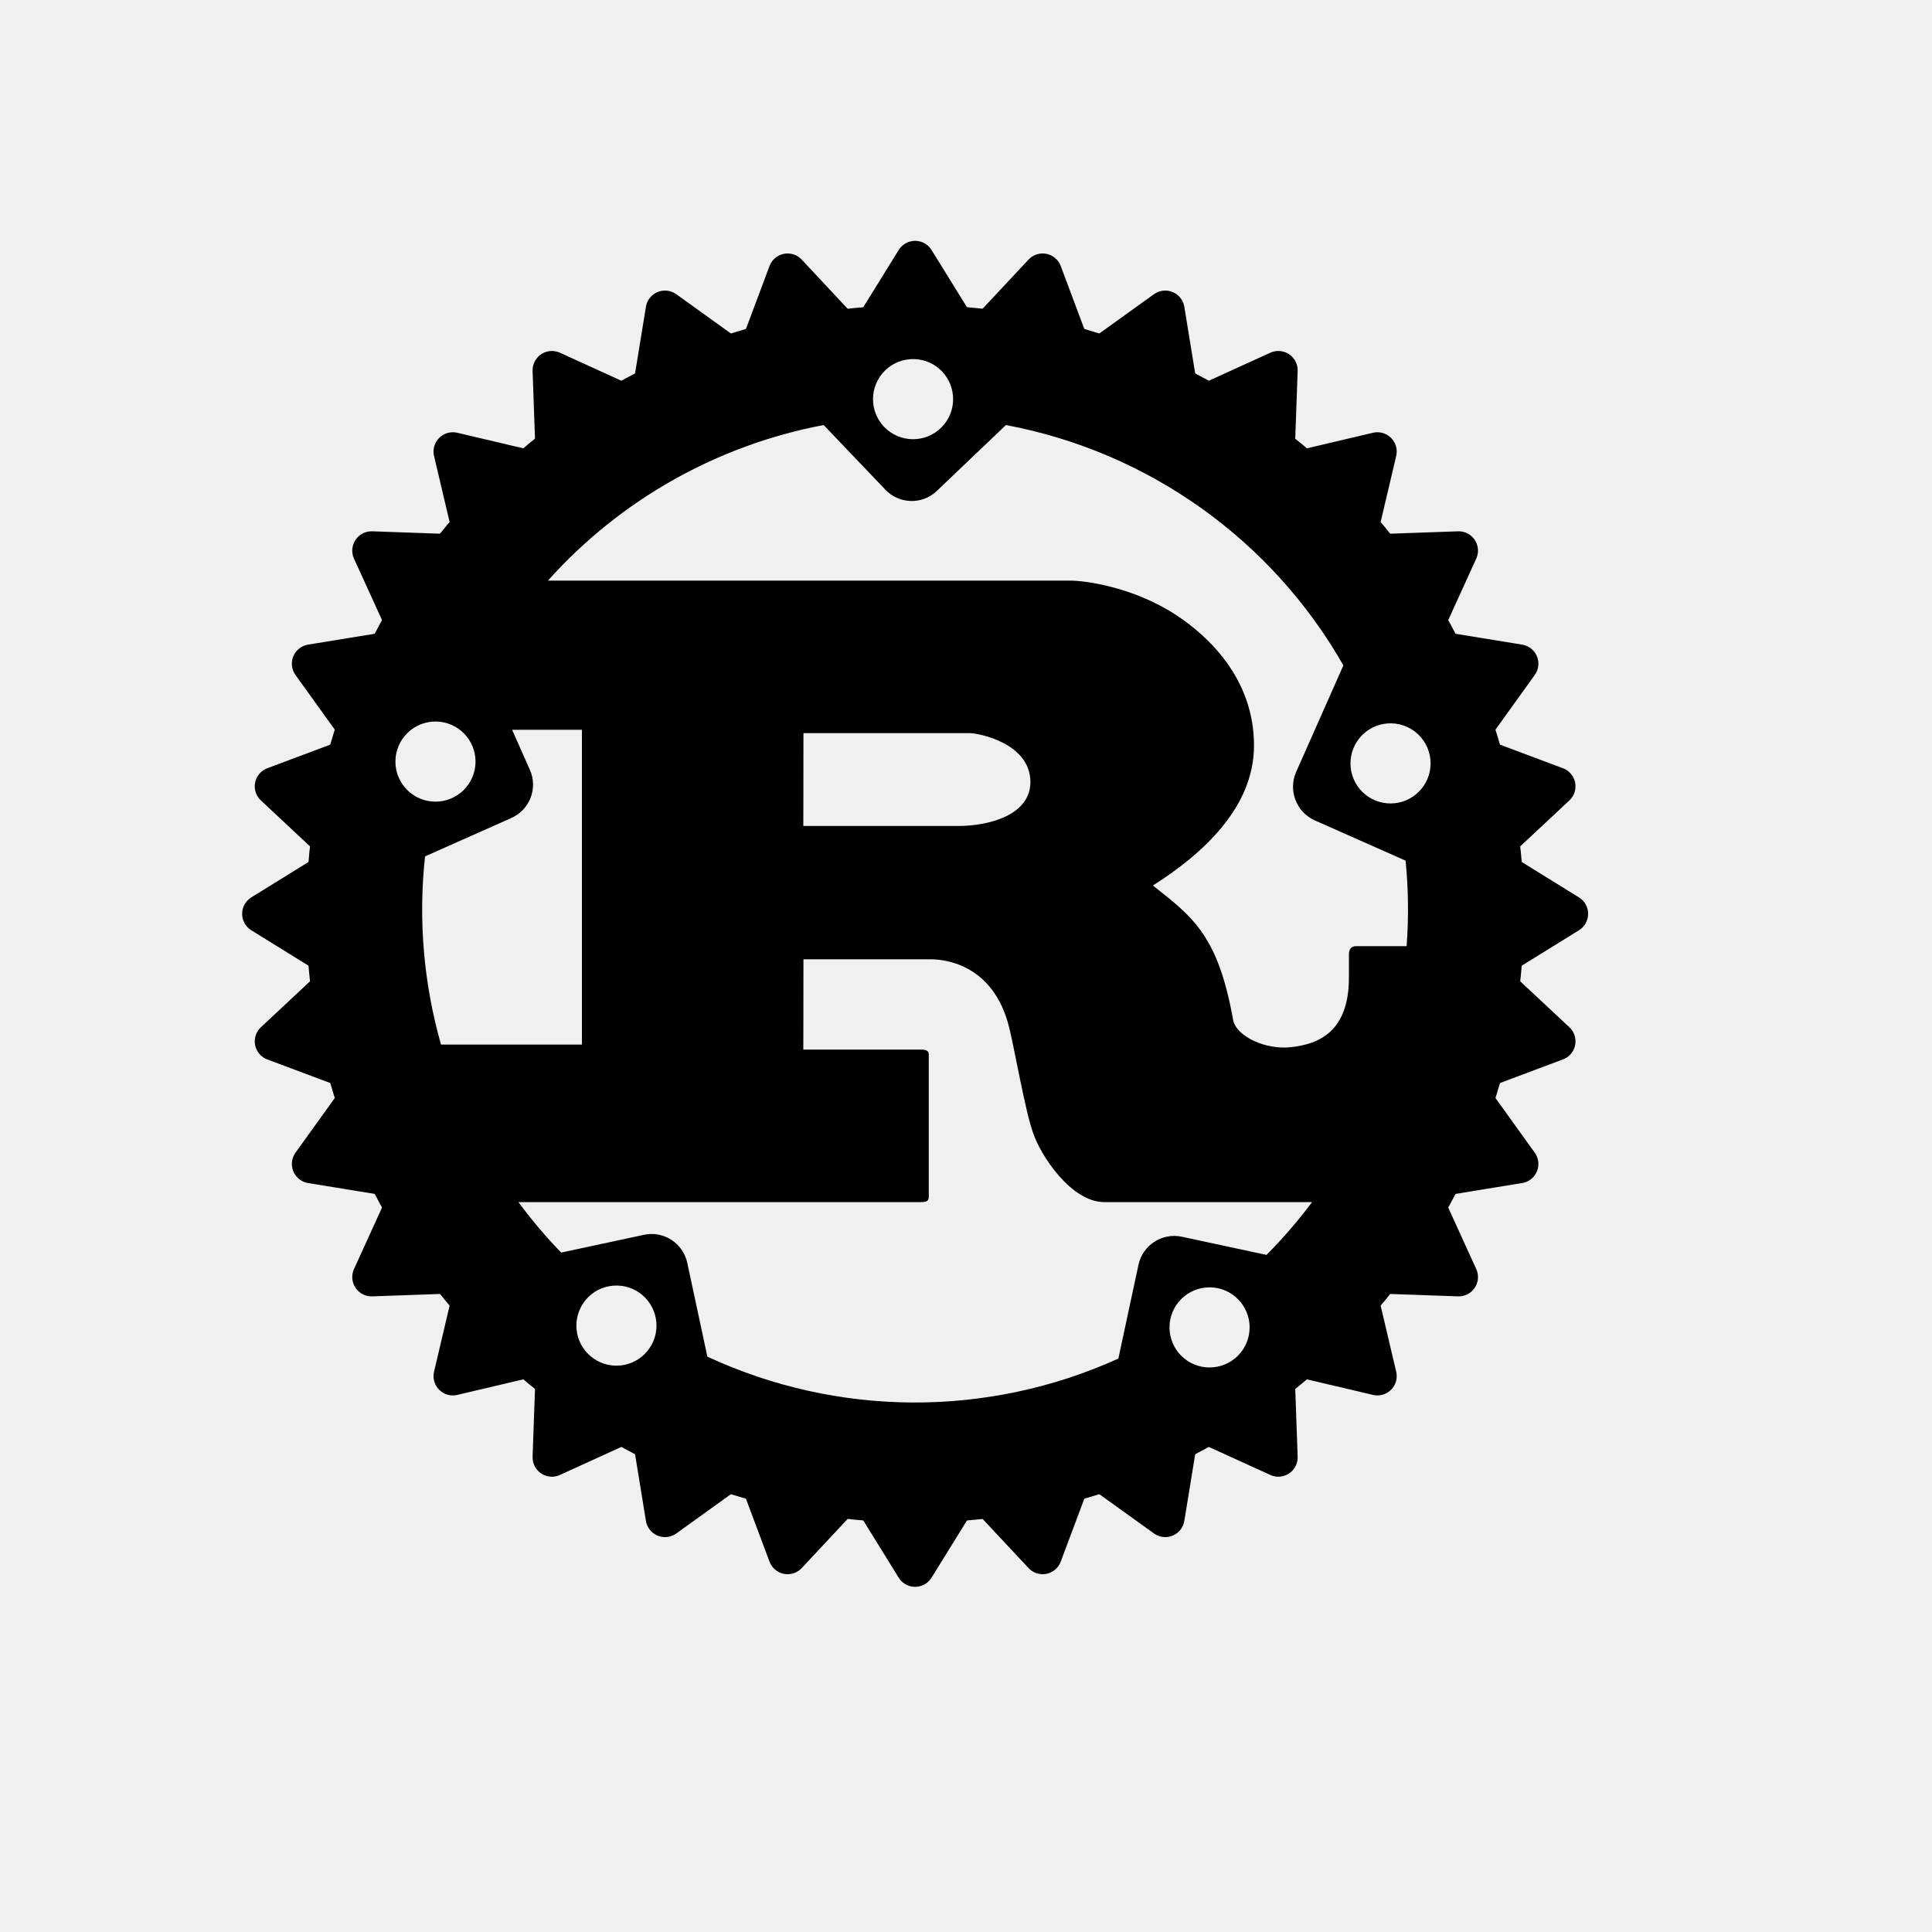
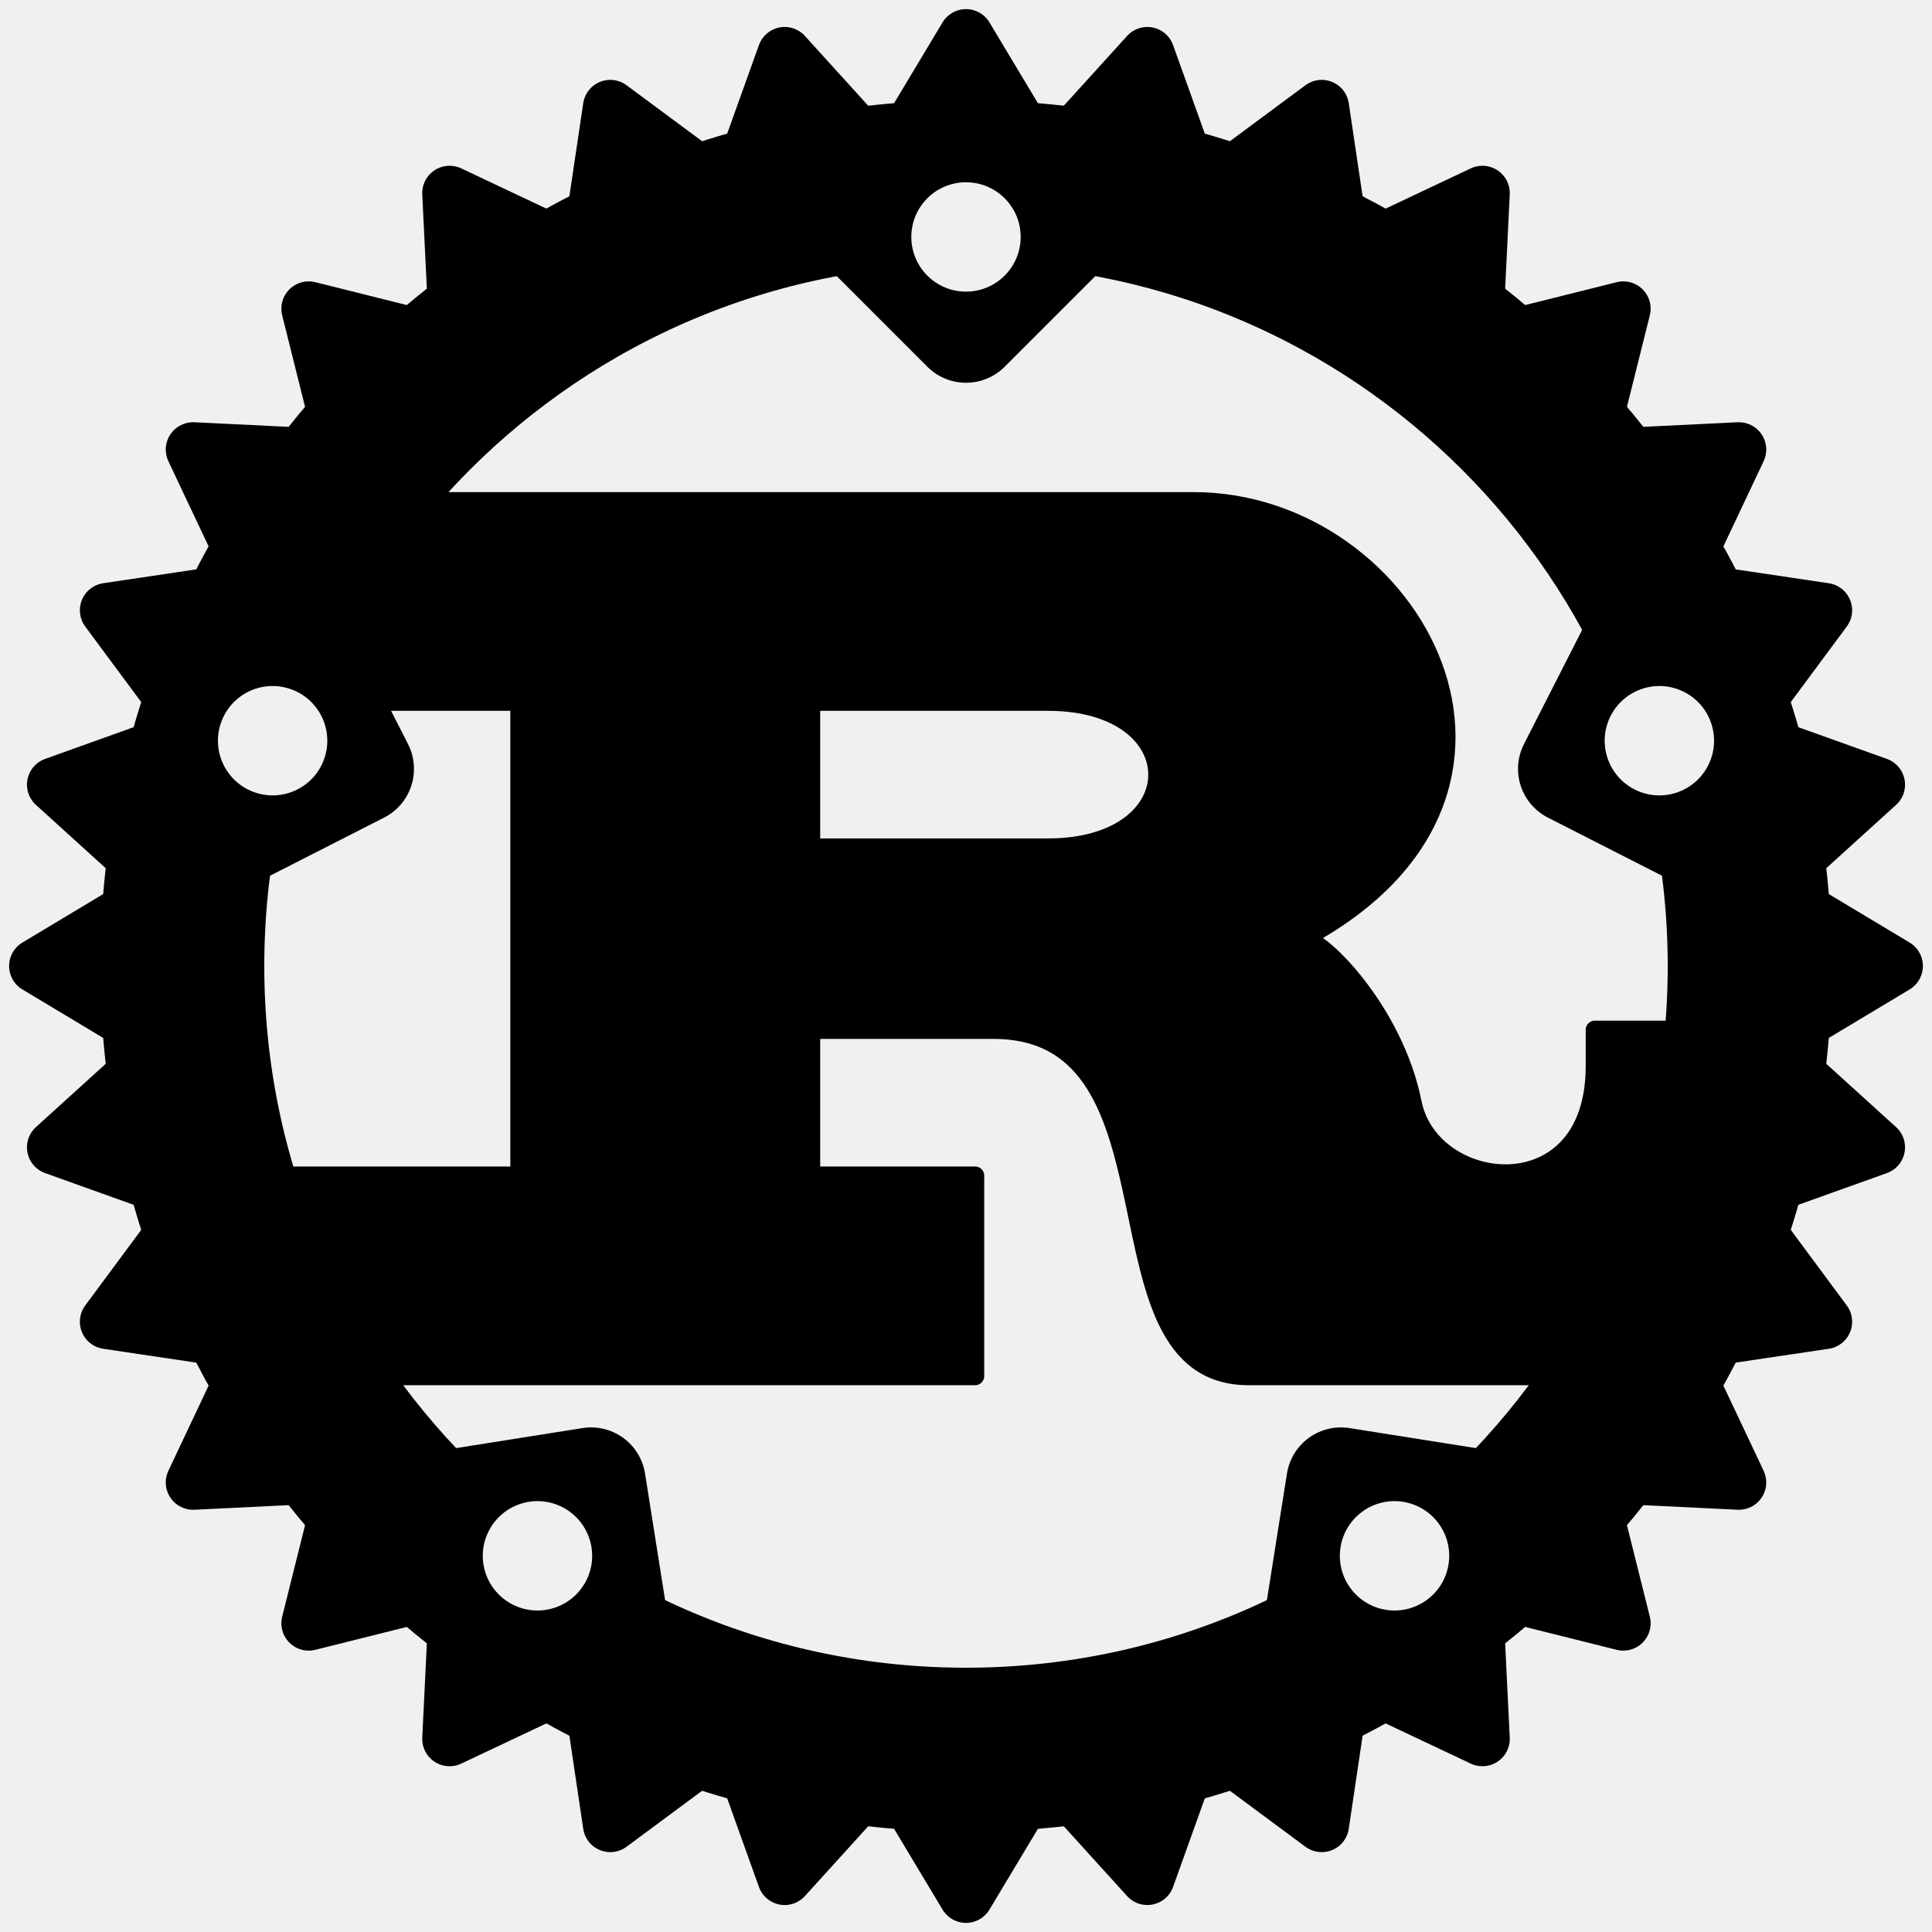
- <svg xmlns="http://www.w3.org/2000/svg" height="150" width="150">
-   <path d="m71.05 23.68c-26.06 0-47.27 21.22-47.27 47.27s21.22 47.27 47.27 47.27 47.27-21.22 47.27-47.27-21.22-47.27-47.27-47.27zm-.07 4.2a3.1 3.11 0 0 1 3.02 3.11 3.11 3.11 0 0 1 -6.22 0 3.11 3.11 0 0 1 3.2-3.11zm7.12 5.12a38.27 38.27 0 0 1 26.2 18.66l-3.67 8.28c-.63 1.43.02 3.11 1.44 3.75l7.06 3.13a38.27 38.27 0 0 1 .08 6.64h-3.93c-.39 0-.55.26-.55.64v1.8c0 4.24-2.39 5.17-4.49 5.4-2 .23-4.21-.84-4.49-2.06-1.18-6.63-3.14-8.04-6.24-10.49 3.85-2.44 7.85-6.05 7.85-10.87 0-5.21-3.57-8.49-6-10.1-3.42-2.25-7.2-2.7-8.22-2.7h-40.6a38.27 38.27 0 0 1 21.41-12.08l4.79 5.02c1.08 1.13 2.87 1.18 4 .09zm-44.2 23.02a3.11 3.11 0 0 1 3.02 3.11 3.11 3.11 0 0 1 -6.22 0 3.11 3.11 0 0 1 3.2-3.11zm74.15.14a3.11 3.11 0 0 1 3.02 3.11 3.11 3.11 0 0 1 -6.22 0 3.11 3.11 0 0 1 3.2-3.11zm-68.29.5h5.42v24.44h-10.94a38.27 38.27 0 0 1 -1.24-14.61l6.7-2.98c1.43-.64 2.08-2.31 1.44-3.74zm22.62.26h12.91c.67 0 4.71.77 4.71 3.8 0 2.51-3.1 3.41-5.65 3.41h-11.98zm0 17.56h9.89c.9 0 4.83.26 6.08 5.28.39 1.54 1.26 6.56 1.85 8.17.59 1.8 2.98 5.4 5.53 5.4h16.14a38.27 38.27 0 0 1 -3.54 4.1l-6.57-1.41c-1.53-.33-3.04.65-3.37 2.18l-1.56 7.28a38.27 38.27 0 0 1 -31.91-.15l-1.56-7.28c-.33-1.53-1.83-2.51-3.36-2.18l-6.43 1.38a38.27 38.27 0 0 1 -3.32-3.92h31.27c.35 0 .59-.06.59-.39v-11.06c0-.32-.24-.39-.59-.39h-9.15zm-14.43 25.33a3.11 3.11 0 0 1 3.02 3.11 3.11 3.11 0 0 1 -6.22 0 3.11 3.11 0 0 1 3.2-3.11zm46.05.14a3.11 3.11 0 0 1 3.02 3.11 3.11 3.11 0 0 1 -6.22 0 3.11 3.11 0 0 1 3.2-3.11z" />
-   <path d="m115.68 70.95a44.63 44.63 0 0 1 -44.63 44.63 44.63 44.63 0 0 1 -44.63-44.63 44.63 44.63 0 0 1 44.63-44.63 44.63 44.63 0 0 1 44.63 44.63zm-.84-4.31 6.96 4.31-6.96 4.31 5.98 5.59-7.66 2.87 4.78 6.65-8.09 1.32 3.4 7.46-8.19-.29 1.88 7.98-7.98-1.88.29 8.19-7.46-3.4-1.32 8.09-6.65-4.78-2.87 7.66-5.59-5.98-4.31 6.96-4.31-6.96-5.59 5.98-2.87-7.66-6.65 4.78-1.32-8.09-7.46 3.4.29-8.19-7.98 1.88 1.88-7.98-8.19.29 3.4-7.46-8.09-1.32 4.78-6.65-7.66-2.87 5.98-5.59-6.96-4.31 6.96-4.31-5.98-5.59 7.66-2.87-4.78-6.65 8.09-1.32-3.4-7.46 8.19.29-1.88-7.98 7.98 1.88-.29-8.19 7.46 3.4 1.32-8.09 6.65 4.78 2.87-7.66 5.59 5.98 4.31-6.96 4.31 6.96 5.59-5.98 2.87 7.66 6.65-4.78 1.32 8.09 7.46-3.4-.29 8.19 7.98-1.88-1.88 7.98 8.19-.29-3.4 7.46 8.09 1.32-4.78 6.65 7.66 2.87z" fill-rule="evenodd" stroke="#000" stroke-linecap="round" stroke-linejoin="round" stroke-width="3" />
+ <svg xmlns="http://www.w3.org/2000/svg" xmlns:xlink="http://www.w3.org/1999/xlink" version="1.1" height="106" width="106">
+   <g id="logo" transform="translate(53, 53)">
+     <path id="r" transform="translate(0.5, 0.5)" stroke="black" stroke-width="1" stroke-linejoin="round" d="     M -9,-15 H 4 C 12,-15 12,-7 4,-7 H -9 Z     M -40,22 H 0 V 11 H -9 V 3 H 1 C 12,3 6,22 15,22 H 40     V 3 H 34 V 5 C 34,13 25,12 24,7 C 23,2 19,-2 18,-2 C 33,-10 24,-26 12,-26 H -35     V -15 H -25 V 11 H -40 Z" />
+     <g id="gear" mask="url(#holes)">
+       <circle r="43" fill="none" stroke="black" stroke-width="9" />
+       <g id="cogs">
+         <polygon id="cog" stroke="black" stroke-width="3" stroke-linejoin="round" points="46,3 51,0 46,-3" />
+         <use xlink:href="#cog" transform="rotate(11.25)" />
+         <use xlink:href="#cog" transform="rotate(22.50)" />
+         <use xlink:href="#cog" transform="rotate(33.75)" />
+         <use xlink:href="#cog" transform="rotate(45.00)" />
+         <use xlink:href="#cog" transform="rotate(56.25)" />
+         <use xlink:href="#cog" transform="rotate(67.50)" />
+         <use xlink:href="#cog" transform="rotate(78.75)" />
+         <use xlink:href="#cog" transform="rotate(90.00)" />
+         <use xlink:href="#cog" transform="rotate(101.25)" />
+         <use xlink:href="#cog" transform="rotate(112.50)" />
+         <use xlink:href="#cog" transform="rotate(123.75)" />
+         <use xlink:href="#cog" transform="rotate(135.00)" />
+         <use xlink:href="#cog" transform="rotate(146.25)" />
+         <use xlink:href="#cog" transform="rotate(157.50)" />
+         <use xlink:href="#cog" transform="rotate(168.75)" />
+         <use xlink:href="#cog" transform="rotate(180.00)" />
+         <use xlink:href="#cog" transform="rotate(191.25)" />
+         <use xlink:href="#cog" transform="rotate(202.50)" />
+         <use xlink:href="#cog" transform="rotate(213.75)" />
+         <use xlink:href="#cog" transform="rotate(225.00)" />
+         <use xlink:href="#cog" transform="rotate(236.25)" />
+         <use xlink:href="#cog" transform="rotate(247.50)" />
+         <use xlink:href="#cog" transform="rotate(258.75)" />
+         <use xlink:href="#cog" transform="rotate(270.00)" />
+         <use xlink:href="#cog" transform="rotate(281.25)" />
+         <use xlink:href="#cog" transform="rotate(292.50)" />
+         <use xlink:href="#cog" transform="rotate(303.75)" />
+         <use xlink:href="#cog" transform="rotate(315.00)" />
+         <use xlink:href="#cog" transform="rotate(326.25)" />
+         <use xlink:href="#cog" transform="rotate(337.50)" />
+         <use xlink:href="#cog" transform="rotate(348.75)" />
+       </g>
+       <g id="mounts">
+         <polygon id="mount" stroke="black" stroke-width="6" stroke-linejoin="round" points="-7,-42 0,-35 7,-42" />
+         <use xlink:href="#mount" transform="rotate(72)" />
+         <use xlink:href="#mount" transform="rotate(144)" />
+         <use xlink:href="#mount" transform="rotate(216)" />
+         <use xlink:href="#mount" transform="rotate(288)" />
+       </g>
+     </g>
+     <mask id="holes">
+       <rect x="-60" y="-60" width="120" height="120" fill="white" />
+       <circle id="hole" cy="-40" r="3" />
+       <use xlink:href="#hole" transform="rotate(72)" />
+       <use xlink:href="#hole" transform="rotate(144)" />
+       <use xlink:href="#hole" transform="rotate(216)" />
+       <use xlink:href="#hole" transform="rotate(288)" />
+     </mask>
+   </g>
</svg>
